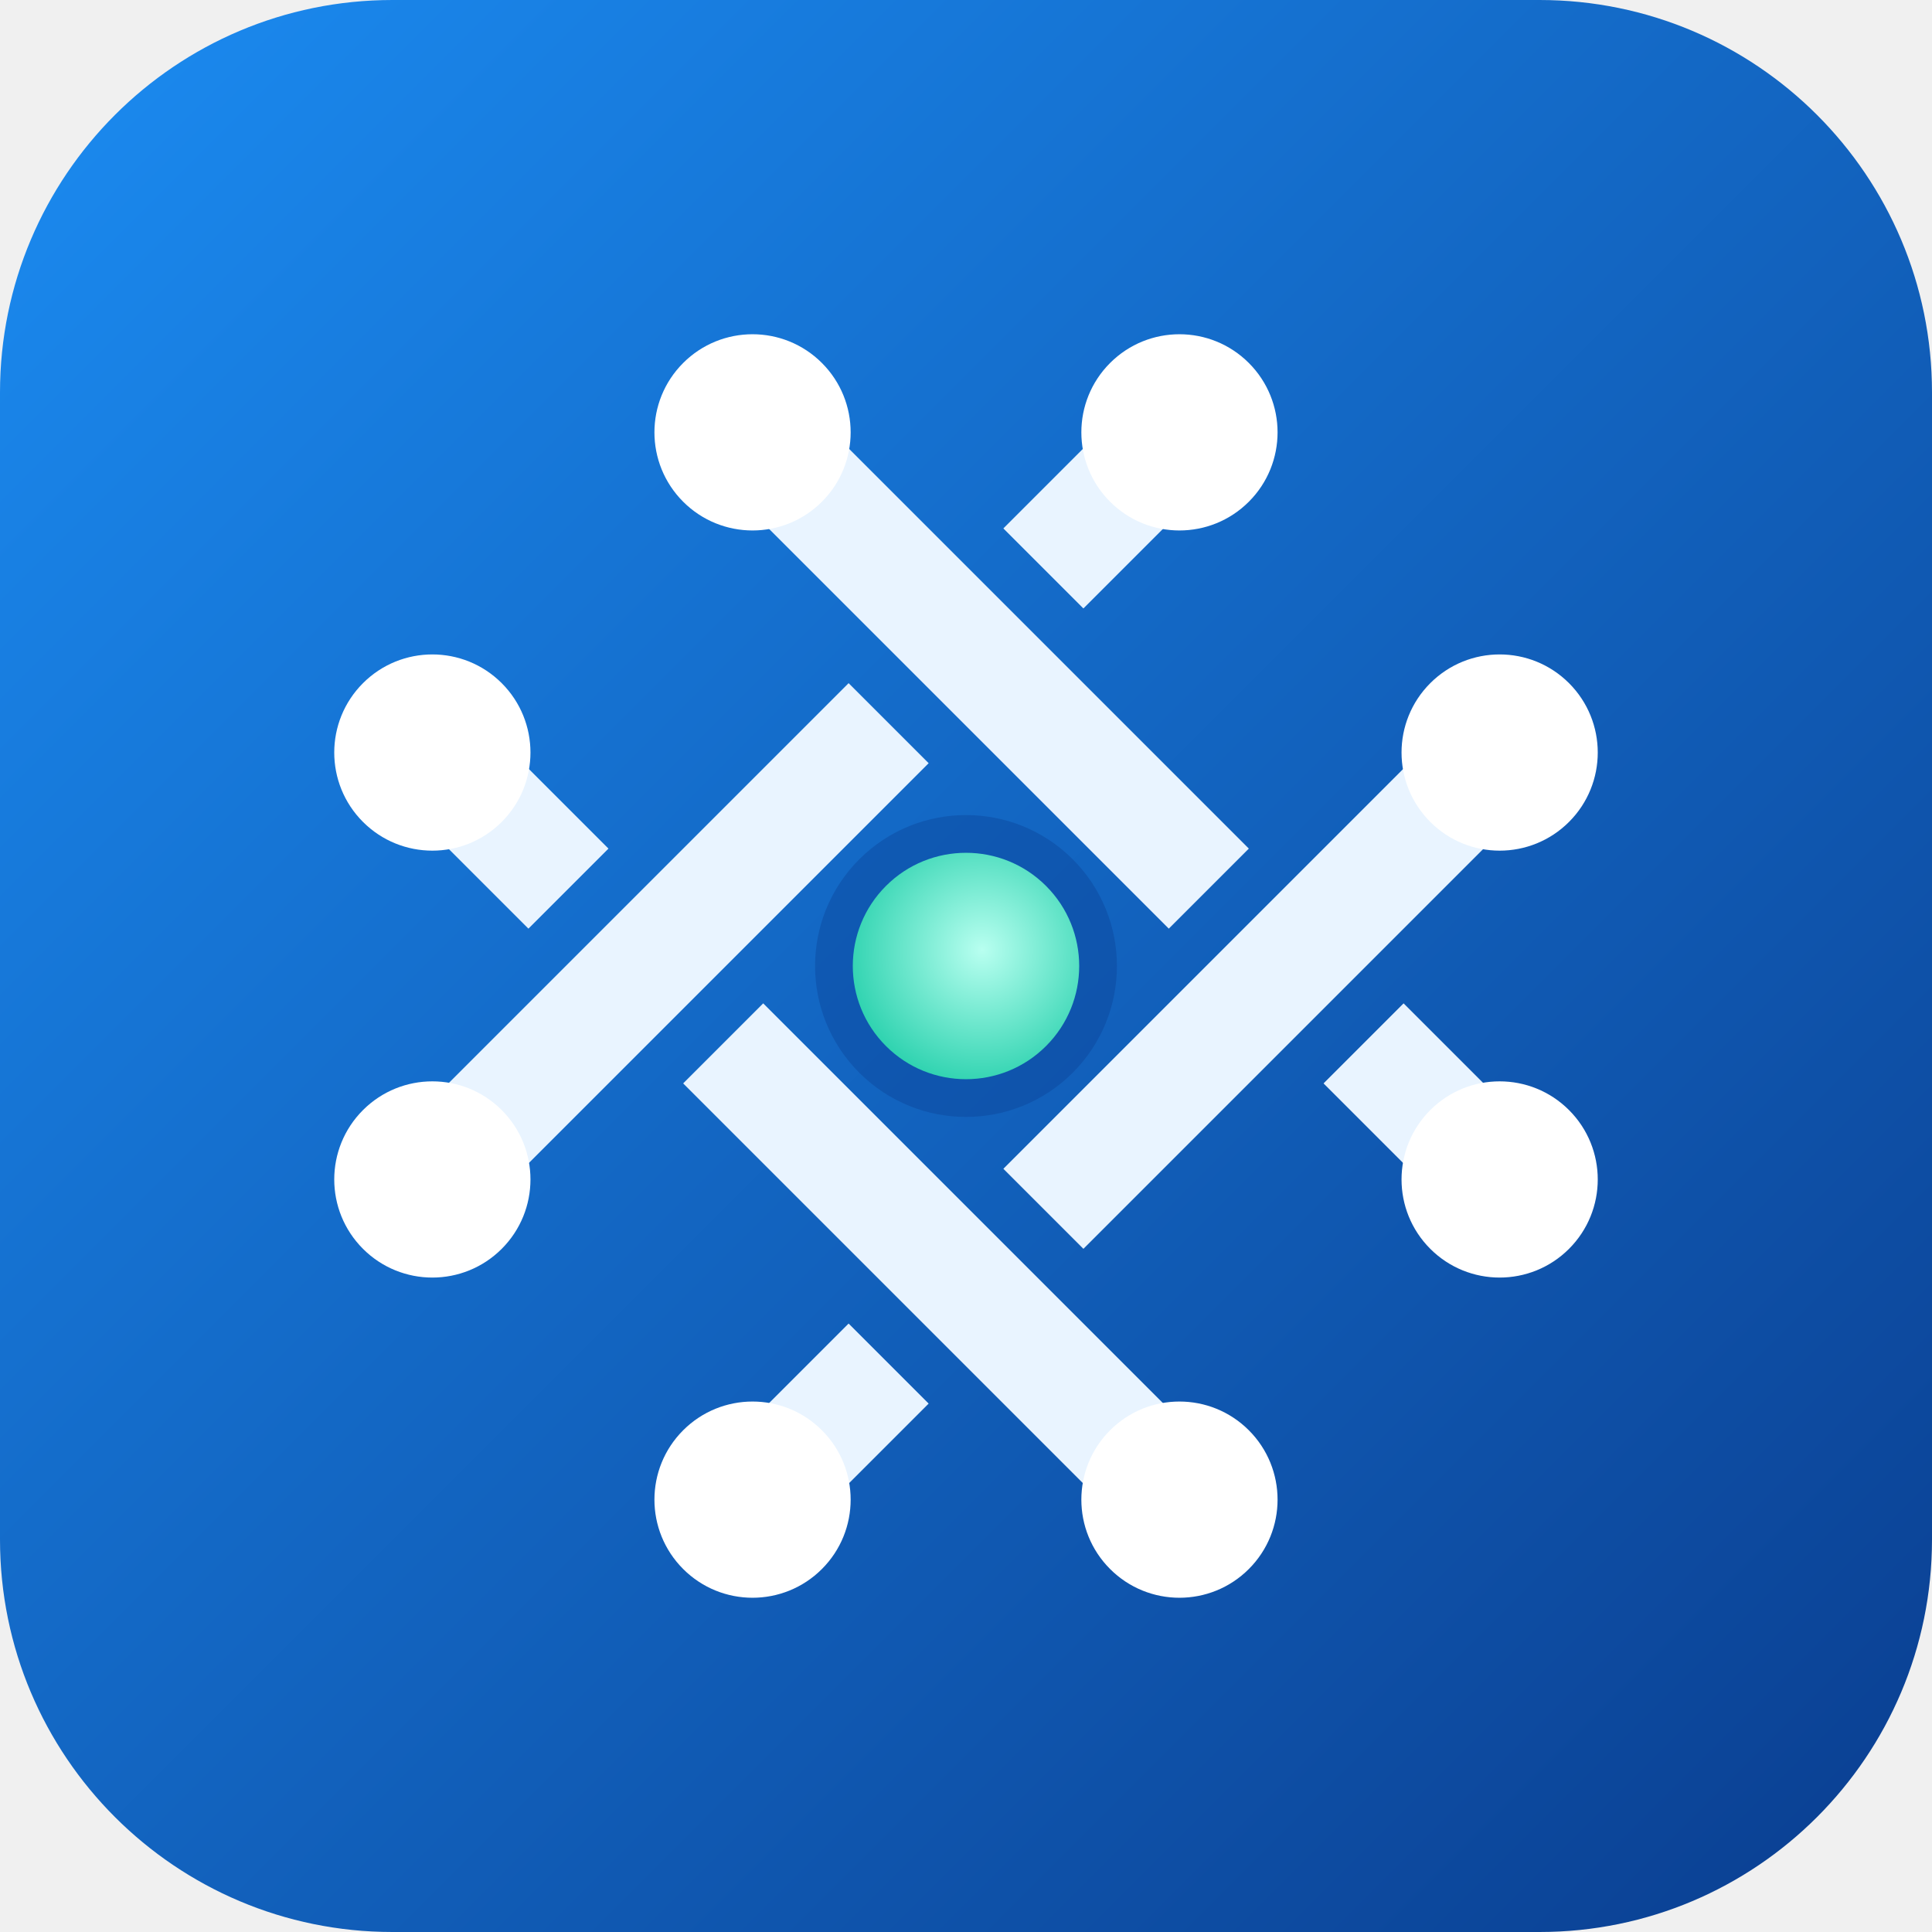
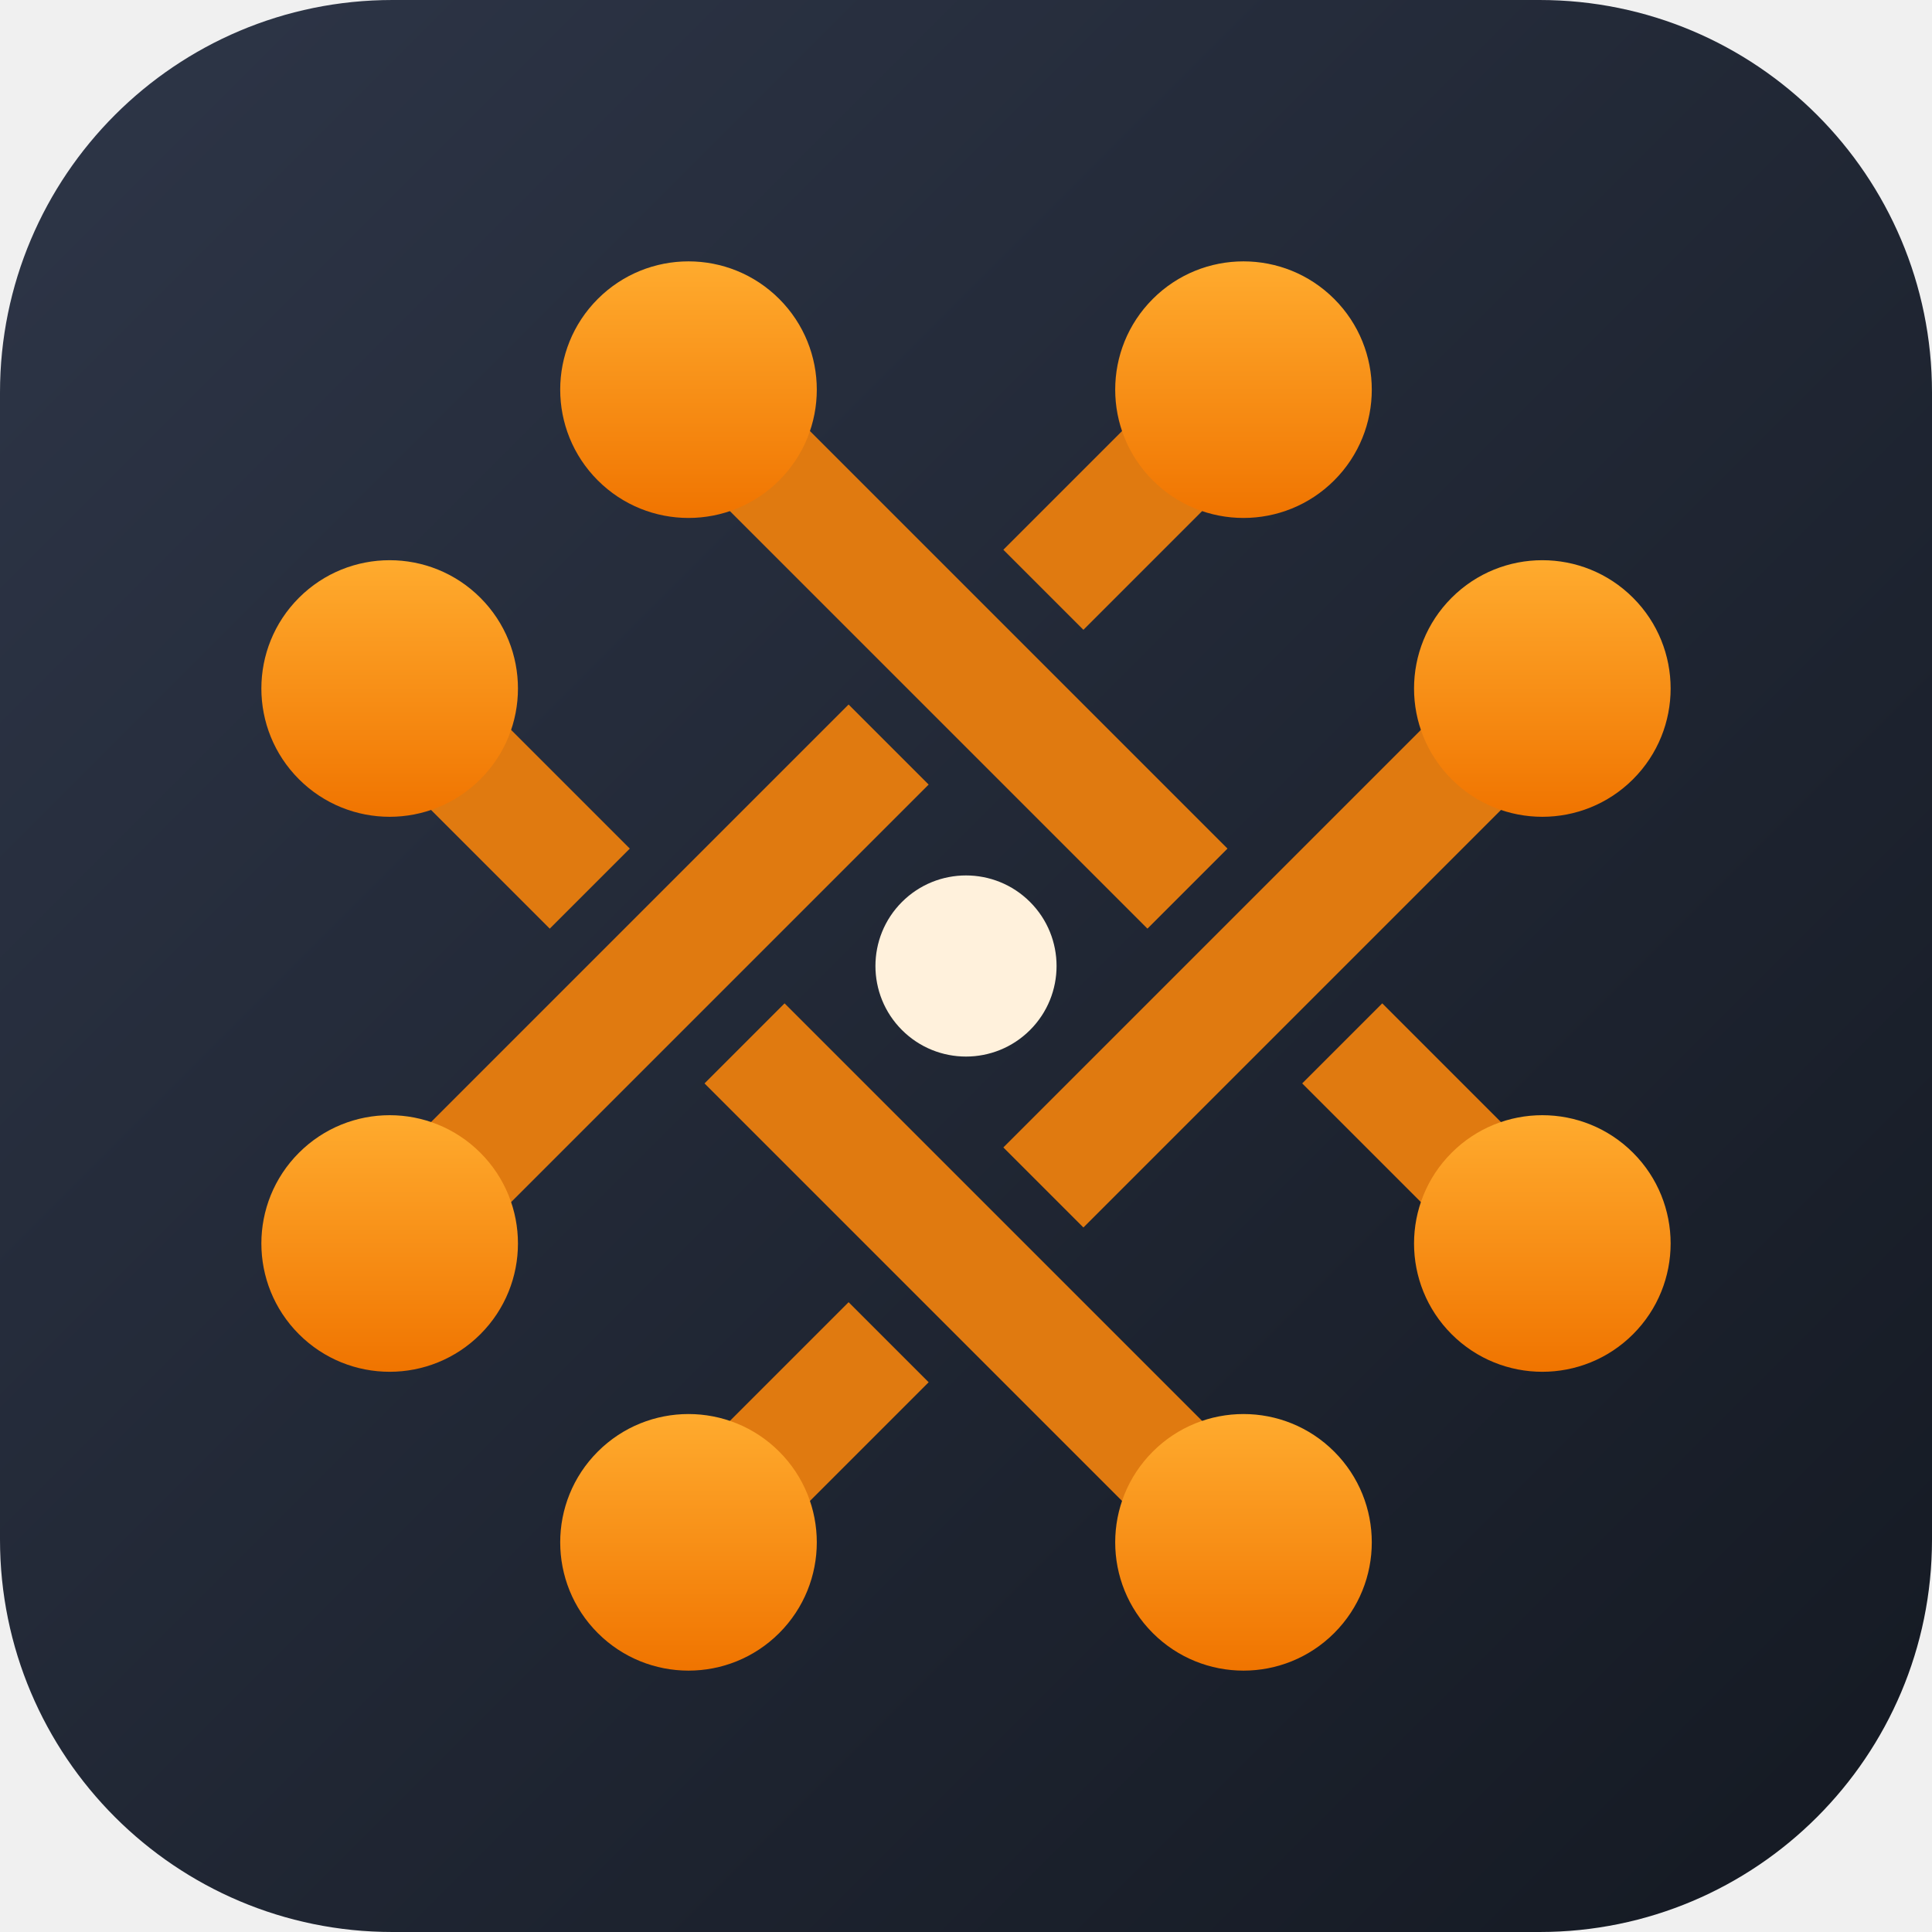
<svg xmlns="http://www.w3.org/2000/svg" width="256" height="256" viewBox="0 0 256 256">
  <defs>
    <linearGradient id="bg" x1="0" y1="0" x2="1" y2="1">
-       <stop offset="0" stop-color="#1b8cf2" />
-       <stop offset="1" stop-color="#0a3d8f" />
+       <stop offset="0" stop-color="#2e3648" />
+       <stop offset="1" stop-color="#141922" />
    </linearGradient>
-     <radialGradient id="core" cx="0.5" cy="0.4" r="0.6">
-       <stop offset="0" stop-color="#b8fff0" />
-       <stop offset="1" stop-color="#2fd3b0" />
-     </radialGradient>
-     <mask id="hm" maskUnits="userSpaceOnUse" x="-87" y="-87" width="174" height="174">
-       <rect x="-87" y="-87" width="174" height="174" fill="#fff" />
-       <rect x="15.5" y="-45" width="29" height="30" fill="#000" />
-       <rect x="-44.5" y="15" width="29" height="30" fill="#000" />
+     <linearGradient id="node" x1="0" y1="0" x2="0" y2="1" gradientTransform="rotate(-45 0.5 0.5)">
+       <stop offset="0" stop-color="#ffab2e" />
+       <stop offset="1" stop-color="#f07400" />
+     </linearGradient>
+     <mask id="hm" maskUnits="userSpaceOnUse" x="-101" y="-101" width="202" height="202">
+       <rect x="-101" y="-101" width="202" height="202" fill="#fff" />
+       <rect x="13.5" y="-43" width="29" height="30" fill="#000" />
+       <rect x="-42.5" y="13" width="29" height="30" fill="#000" />
    </mask>
-     <mask id="vm" maskUnits="userSpaceOnUse" x="-87" y="-87" width="174" height="174">
-       <rect x="-87" y="-87" width="174" height="174" fill="#fff" />
-       <rect x="-45" y="-44.5" width="30" height="29" fill="#000" />
-       <rect x="15" y="15.5" width="30" height="29" fill="#000" />
+     <mask id="vm" maskUnits="userSpaceOnUse" x="-101" y="-101" width="202" height="202">
+       <rect x="-101" y="-101" width="202" height="202" fill="#fff" />
+       <rect x="-43" y="-42.5" width="30" height="29" fill="#000" />
+       <rect x="13" y="13.5" width="30" height="29" fill="#000" />
    </mask>
  </defs>
  <rect width="256" height="256" rx="52" fill="url(#bg)" />
  <g transform="translate(128 128) rotate(45)">
-     <g stroke="#e9f4ff" stroke-width="15" stroke-linecap="round" fill="none">
+     <g stroke="#e07a10" stroke-width="15" stroke-linecap="butt" fill="none">
      <g mask="url(#hm)">
-         <line x1="-70" y1="-30" x2="70" y2="-30" />
-         <line x1="-70" y1="30" x2="70" y2="30" />
+         <line x1="-80" y1="-28" x2="80" y2="-28" />
+         <line x1="-80" y1="28" x2="80" y2="28" />
      </g>
      <g mask="url(#vm)">
-         <line x1="-30" y1="-70" x2="-30" y2="70" />
-         <line x1="30" y1="-70" x2="30" y2="70" />
+         <line x1="-28" y1="-80" x2="-28" y2="80" />
+         <line x1="28" y1="-80" x2="28" y2="80" />
      </g>
    </g>
-     <g fill="#ffffff">
-       <circle cx="-70" cy="-30" r="13" />
-       <circle cx="70" cy="-30" r="13" />
-       <circle cx="-30" cy="-70" r="13" />
-       <circle cx="-30" cy="70" r="13" />
-       <circle cx="-70" cy="30" r="13" />
-       <circle cx="70" cy="30" r="13" />
-       <circle cx="30" cy="-70" r="13" />
-       <circle cx="30" cy="70" r="13" />
+     <g fill="url(#node)">
+       <circle cx="-80" cy="-28" r="17" />
+       <circle cx="80" cy="-28" r="17" />
+       <circle cx="-28" cy="-80" r="17" />
+       <circle cx="-28" cy="80" r="17" />
+       <circle cx="-80" cy="28" r="17" />
+       <circle cx="80" cy="28" r="17" />
+       <circle cx="28" cy="-80" r="17" />
+       <circle cx="28" cy="80" r="17" />
    </g>
-     <circle r="20" fill="#0a3d8f" opacity="0.35" />
-     <circle r="15" fill="url(#core)" />
+     <circle r="12" fill="#fff1dc" />
  </g>
</svg>
